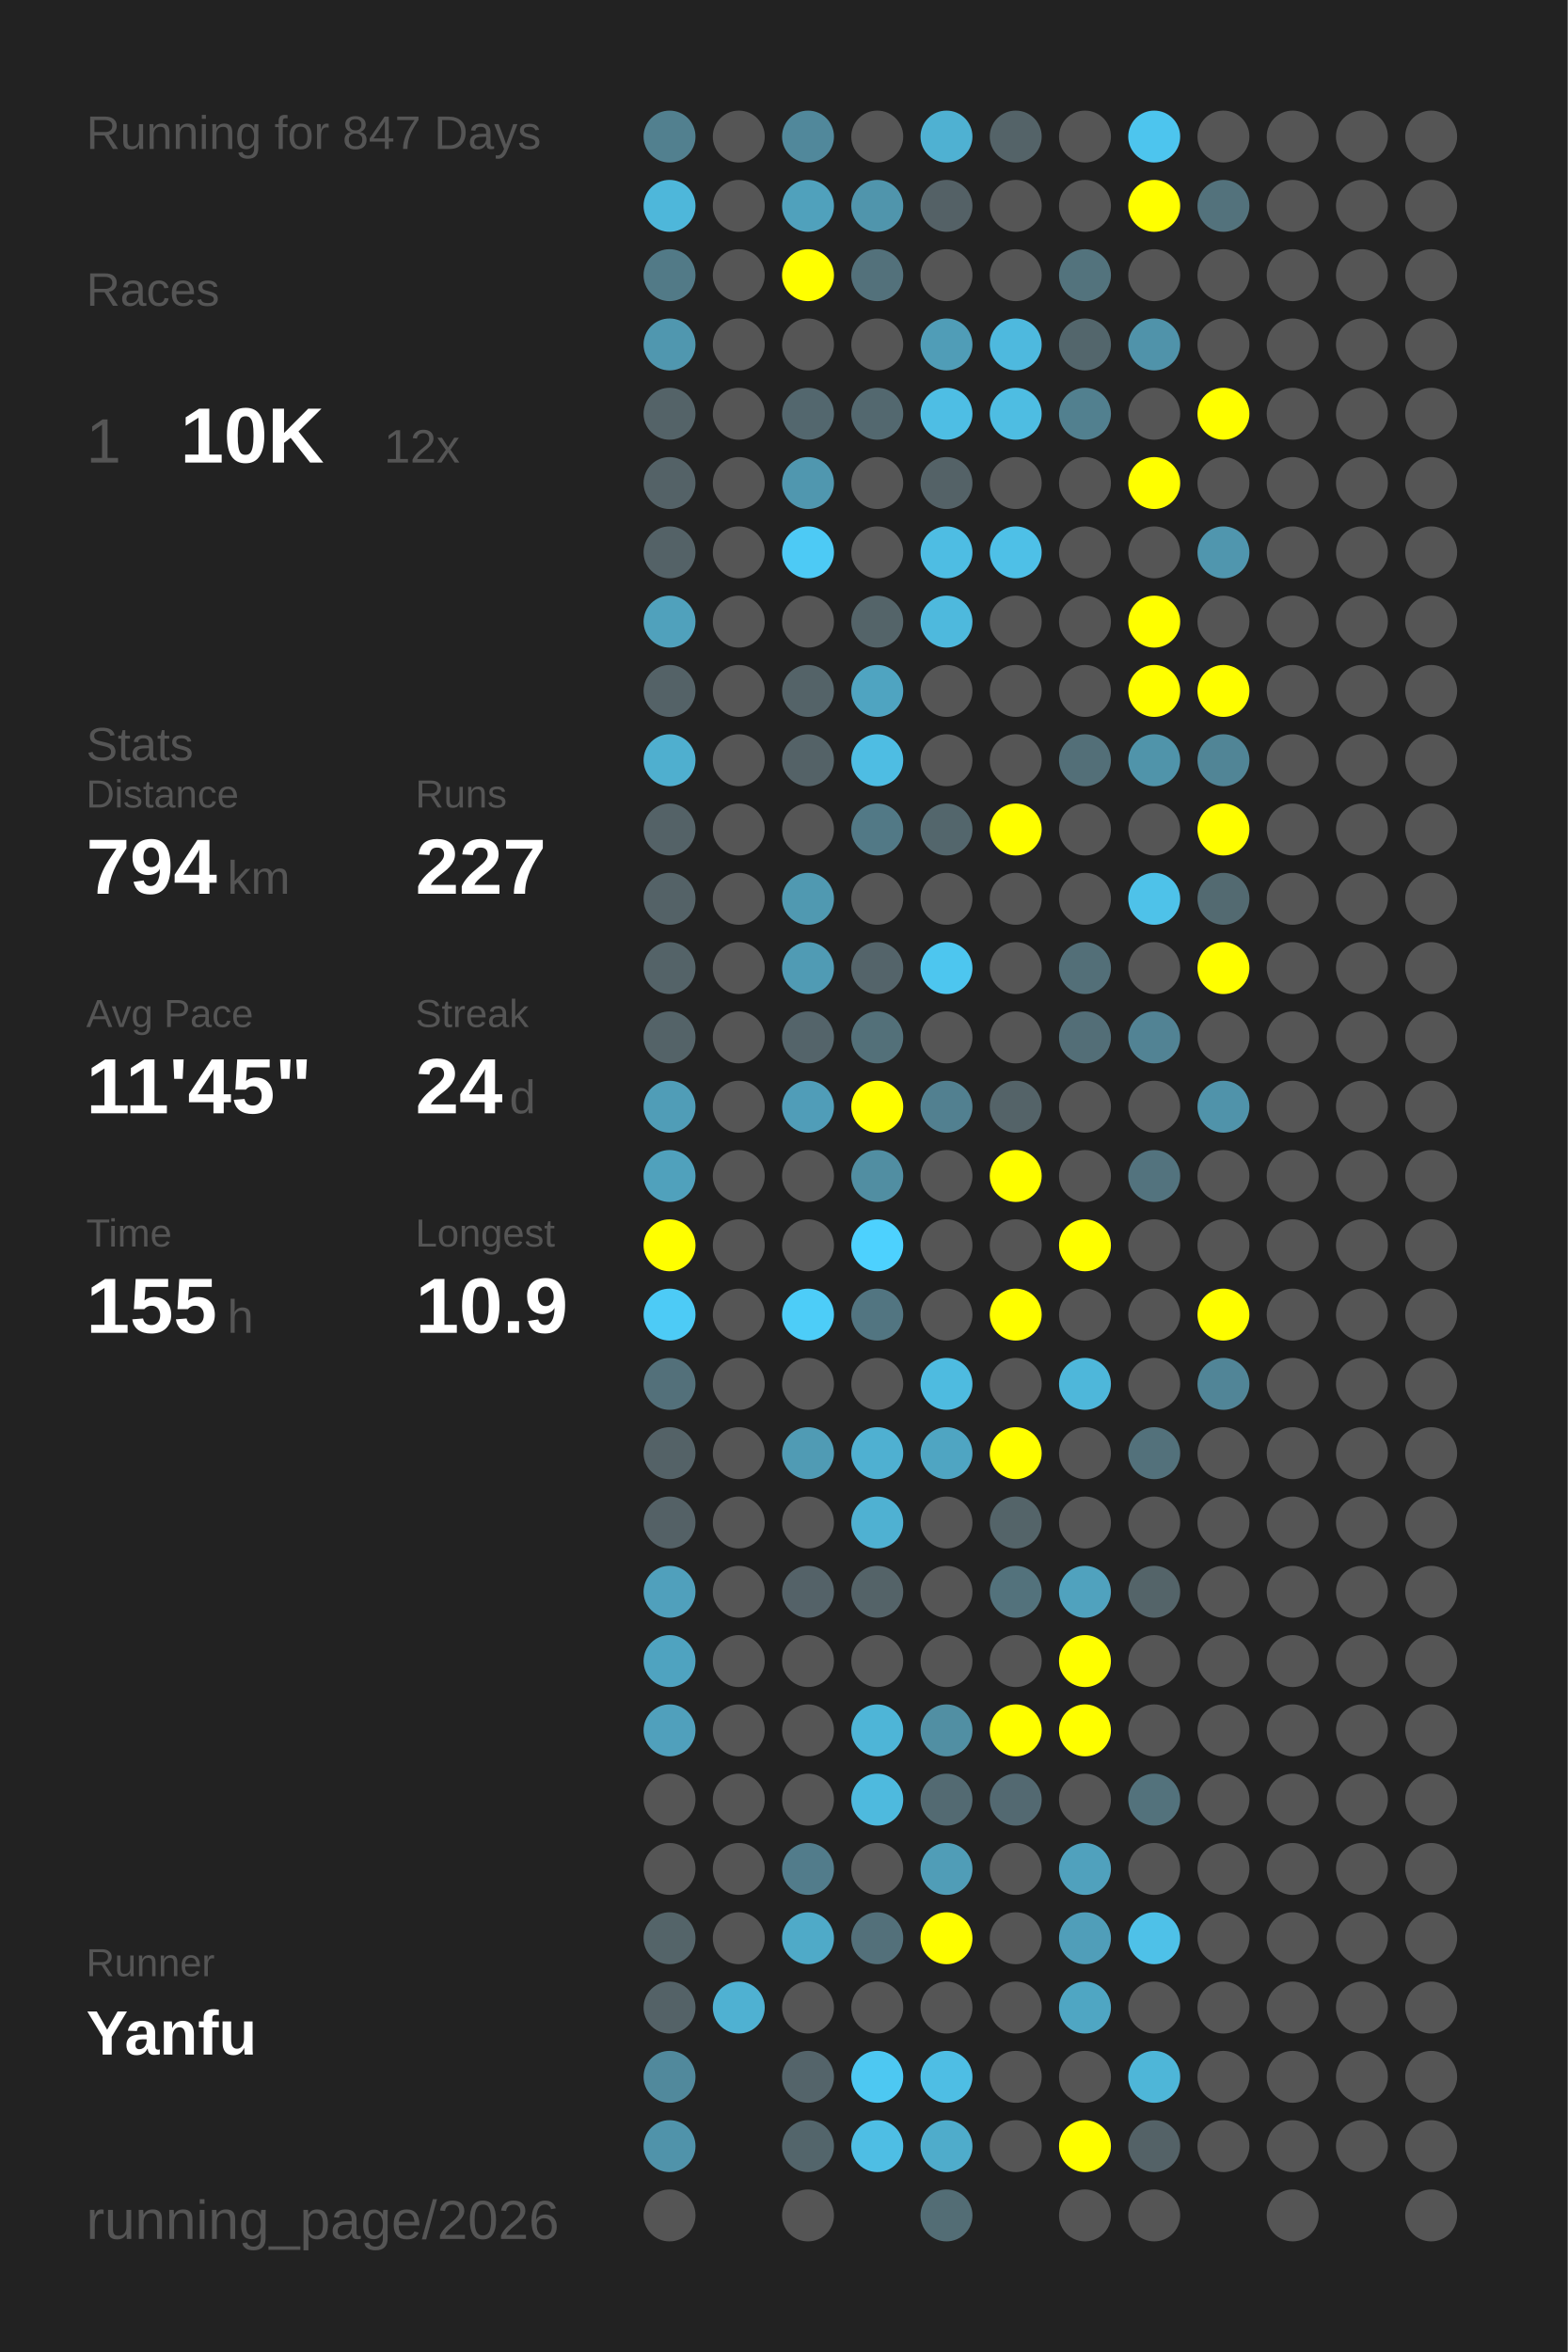
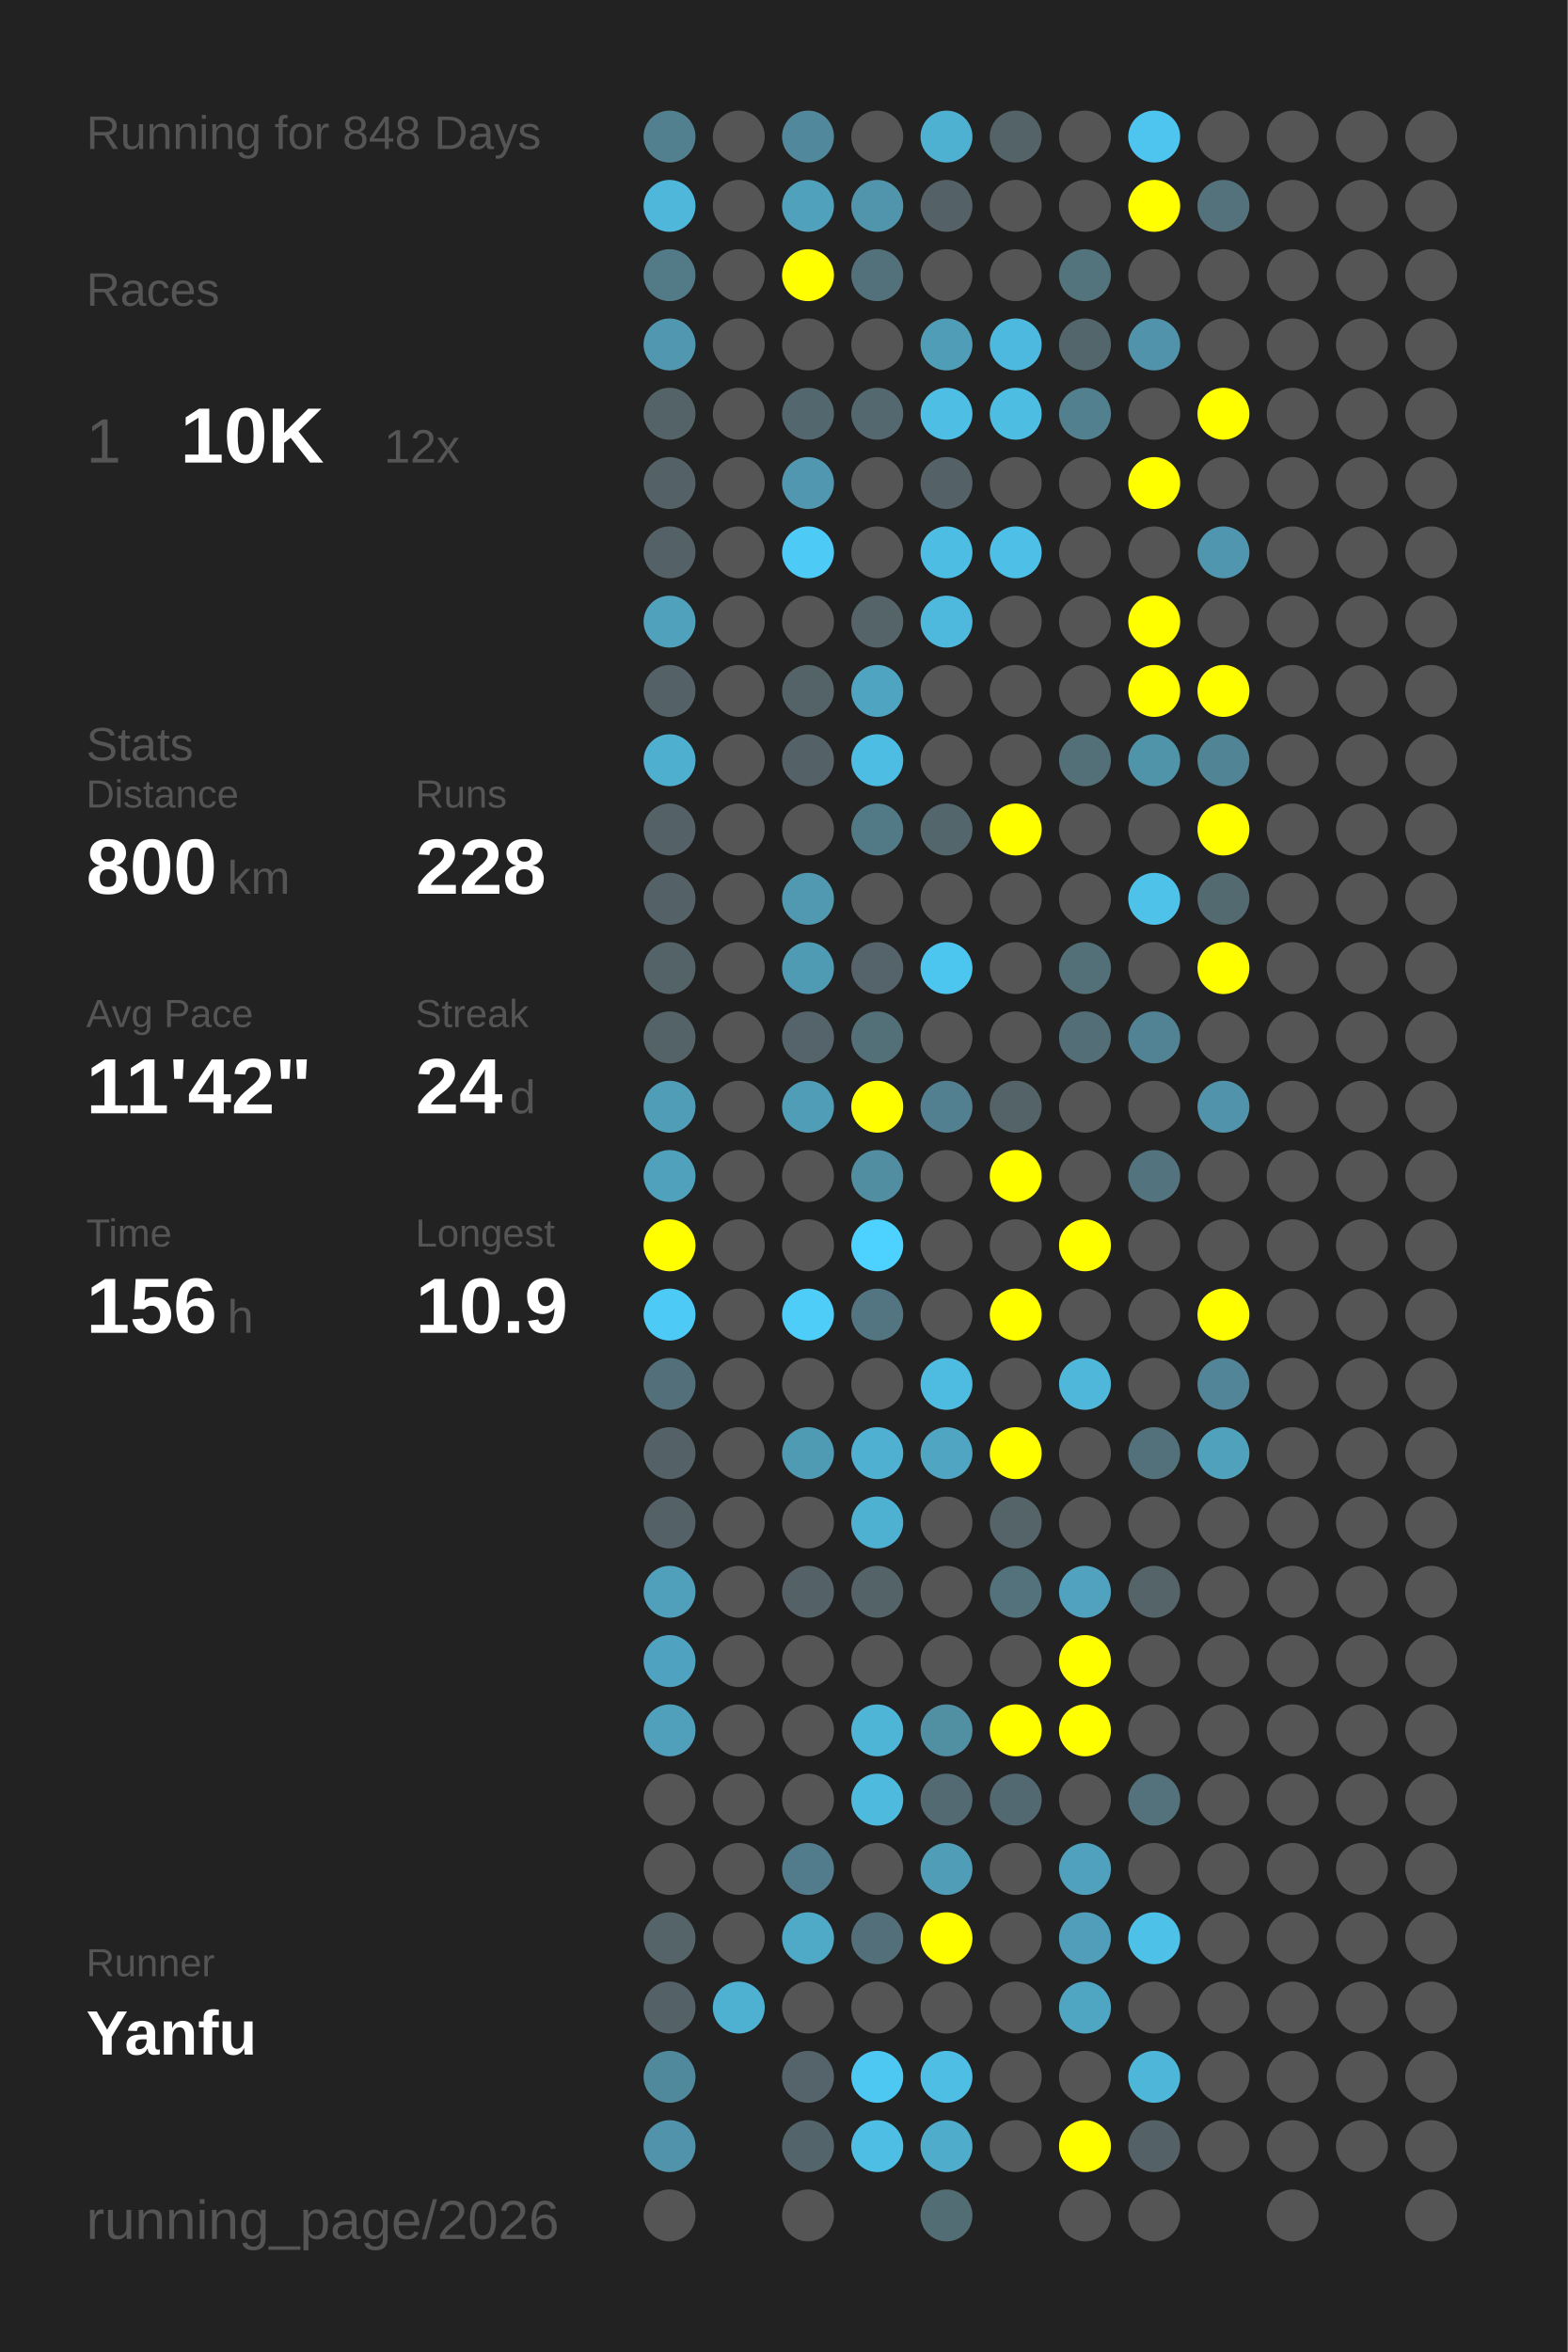
<svg xmlns="http://www.w3.org/2000/svg" baseProfile="full" height="300mm" version="1.1" viewBox="0,0,200,300" width="200mm">
  <defs />
  <rect fill="#222222" height="300" width="200" x="0" y="0" />
-   <text fill="#555555" style="font-size:6px; font-family:Arial;" x="11" y="19">Running for 847 Days</text>
+   <text fill="#555555" style="font-size:6px; font-family:Arial;" x="11" y="19">Running for 848 Days</text>
  <text fill="#555555" style="font-size:6px; font-family:Arial;" x="11" y="39">Races</text>
  <text fill="#555555" style="font-size:8px; font-family:Arial;" x="11" y="59">1</text>
  <text fill="#FFFFFF" style="font-size:10px; font-family:Arial; font-weight:bold;" x="23" y="59">10K</text>
  <text fill="#555555" style="font-size:6px; font-family:Arial;" x="49" y="59">12x</text>
  <text fill="#555555" style="font-size:6px; font-family:Arial;" x="11" y="97">Stats</text>
  <text fill="#555555" style="font-size:5px; font-family:Arial;" x="11" y="103">Distance</text>
-   <text fill="#FFFFFF" style="font-size:10px; font-family:Arial; font-weight:bold;" x="11" y="114">794</text>
+   <text fill="#FFFFFF" style="font-size:10px; font-family:Arial; font-weight:bold;" x="11" y="114">800</text>
  <text fill="#555555" style="font-size:6px; font-family:Arial;" x="29" y="114">km</text>
  <text fill="#555555" style="font-size:5px; font-family:Arial;" x="53" y="103">Runs</text>
-   <text fill="#FFFFFF" style="font-size:10px; font-family:Arial; font-weight:bold;" x="53" y="114">227</text>
+   <text fill="#FFFFFF" style="font-size:10px; font-family:Arial; font-weight:bold;" x="53" y="114">228</text>
  <text fill="#555555" style="font-size:5px; font-family:Arial;" x="11" y="131">Avg Pace</text>
-   <text fill="#FFFFFF" style="font-size:10px; font-family:Arial; font-weight:bold;" x="11" y="142">11'45"</text>
+   <text fill="#FFFFFF" style="font-size:10px; font-family:Arial; font-weight:bold;" x="11" y="142">11'42"</text>
  <text fill="#555555" style="font-size:5px; font-family:Arial;" x="53" y="131">Streak</text>
  <text fill="#FFFFFF" style="font-size:10px; font-family:Arial; font-weight:bold;" x="53" y="142">24</text>
  <text fill="#555555" style="font-size:6px; font-family:Arial;" x="65" y="142">d</text>
  <text fill="#555555" style="font-size:5px; font-family:Arial;" x="11" y="159">Time</text>
-   <text fill="#FFFFFF" style="font-size:10px; font-family:Arial; font-weight:bold;" x="11" y="170">155</text>
+   <text fill="#FFFFFF" style="font-size:10px; font-family:Arial; font-weight:bold;" x="11" y="170">156</text>
  <text fill="#555555" style="font-size:6px; font-family:Arial;" x="29" y="170">h</text>
  <text fill="#555555" style="font-size:5px; font-family:Arial;" x="53" y="159">Longest</text>
  <text fill="#FFFFFF" style="font-size:10px; font-family:Arial; font-weight:bold;" x="53" y="170">10.9</text>
  <text fill="#555555" style="font-size:5px; font-family:Arial;" x="11" y="252.065">Runner</text>
  <text fill="#FFFFFF" style="font-size:8px; font-family:Arial; font-weight:bold;" x="11" y="262.065">Yanfu</text>
  <text fill="#555555" style="font-size:7px; font-family:Arial;" x="11" y="285.581">running_page/2026</text>
  <circle cx="85.417" cy="17.419" fill="#52808f" r="3.312" />
  <circle cx="85.417" cy="26.258" fill="#4eb7da" r="3.312" />
  <circle cx="85.417" cy="35.097" fill="#527a87" r="3.312" />
  <circle cx="85.417" cy="43.935" fill="#5097af" r="3.312" />
  <circle cx="85.417" cy="52.774" fill="#546368" r="3.312" />
  <circle cx="85.417" cy="61.613" fill="#546267" r="3.312" />
  <circle cx="85.417" cy="70.452" fill="#546267" r="3.312" />
  <circle cx="85.417" cy="79.29" fill="#50a1bc" r="3.312" />
  <circle cx="85.417" cy="88.129" fill="#546267" r="3.312" />
  <circle cx="85.417" cy="96.968" fill="#4fafcf" r="3.312" />
  <circle cx="85.417" cy="105.806" fill="#546267" r="3.312" />
  <circle cx="85.417" cy="114.645" fill="#546267" r="3.312" />
  <circle cx="85.417" cy="123.484" fill="#546368" r="3.312" />
  <circle cx="85.417" cy="132.323" fill="#546368" r="3.312" />
  <circle cx="85.417" cy="141.161" fill="#509db7" r="3.312" />
  <circle cx="85.417" cy="150" fill="#50a1bc" r="3.312" />
  <circle cx="85.417" cy="158.839" fill="#FFFF00" r="3.312" />
  <circle cx="85.417" cy="167.677" fill="#4dcbf6" r="3.312" />
  <circle cx="85.417" cy="176.516" fill="#53707a" r="3.312" />
  <circle cx="85.417" cy="185.355" fill="#546267" r="3.312" />
  <circle cx="85.417" cy="194.194" fill="#546166" r="3.312" />
  <circle cx="85.417" cy="203.032" fill="#50a0bc" r="3.312" />
  <circle cx="85.417" cy="211.871" fill="#4fa3c0" r="3.312" />
  <circle cx="85.417" cy="220.71" fill="#50a0bc" r="3.312" />
  <circle cx="85.417" cy="229.548" fill="#555555" r="3.312" />
  <circle cx="85.417" cy="238.387" fill="#555555" r="3.312" />
  <circle cx="85.417" cy="247.226" fill="#546469" r="3.312" />
  <circle cx="85.417" cy="256.065" fill="#546267" r="3.312" />
  <circle cx="85.417" cy="264.903" fill="#51899c" r="3.312" />
  <circle cx="85.417" cy="273.742" fill="#5093aa" r="3.312" />
  <circle cx="85.417" cy="282.581" fill="#555555" r="3.312" />
  <circle cx="94.25" cy="17.419" fill="#555555" r="3.312" />
  <circle cx="94.25" cy="26.258" fill="#555555" r="3.312" />
  <circle cx="94.25" cy="35.097" fill="#555555" r="3.312" />
  <circle cx="94.25" cy="43.935" fill="#555555" r="3.312" />
  <circle cx="94.25" cy="52.774" fill="#555555" r="3.312" />
  <circle cx="94.25" cy="61.613" fill="#555555" r="3.312" />
  <circle cx="94.25" cy="70.452" fill="#555555" r="3.312" />
  <circle cx="94.25" cy="79.29" fill="#555555" r="3.312" />
  <circle cx="94.25" cy="88.129" fill="#555555" r="3.312" />
  <circle cx="94.25" cy="96.968" fill="#555555" r="3.312" />
  <circle cx="94.25" cy="105.806" fill="#555555" r="3.312" />
  <circle cx="94.25" cy="114.645" fill="#555555" r="3.312" />
  <circle cx="94.25" cy="123.484" fill="#555555" r="3.312" />
  <circle cx="94.25" cy="132.323" fill="#555555" r="3.312" />
  <circle cx="94.25" cy="141.161" fill="#555555" r="3.312" />
  <circle cx="94.25" cy="150" fill="#555555" r="3.312" />
  <circle cx="94.25" cy="158.839" fill="#555555" r="3.312" />
  <circle cx="94.25" cy="167.677" fill="#555555" r="3.312" />
  <circle cx="94.25" cy="176.516" fill="#555555" r="3.312" />
  <circle cx="94.25" cy="185.355" fill="#555555" r="3.312" />
  <circle cx="94.25" cy="194.194" fill="#555555" r="3.312" />
  <circle cx="94.25" cy="203.032" fill="#555555" r="3.312" />
  <circle cx="94.25" cy="211.871" fill="#555555" r="3.312" />
  <circle cx="94.25" cy="220.71" fill="#555555" r="3.312" />
  <circle cx="94.25" cy="229.548" fill="#555555" r="3.312" />
  <circle cx="94.25" cy="238.387" fill="#555555" r="3.312" />
  <circle cx="94.25" cy="247.226" fill="#555555" r="3.312" />
  <circle cx="94.25" cy="256.065" fill="#4fb1d2" r="3.312" />
  <circle cx="103.083" cy="17.419" fill="#51889b" r="3.312" />
  <circle cx="103.083" cy="26.258" fill="#50a1bc" r="3.312" />
  <circle cx="103.083" cy="35.097" fill="#FFFF00" r="3.312" />
  <circle cx="103.083" cy="43.935" fill="#555555" r="3.312" />
  <circle cx="103.083" cy="52.774" fill="#53676e" r="3.312" />
  <circle cx="103.083" cy="61.613" fill="#5097af" r="3.312" />
  <circle cx="103.083" cy="70.452" fill="#4dcaf5" r="3.312" />
  <circle cx="103.083" cy="79.29" fill="#555555" r="3.312" />
  <circle cx="103.083" cy="88.129" fill="#546368" r="3.312" />
  <circle cx="103.083" cy="96.968" fill="#546267" r="3.312" />
  <circle cx="103.083" cy="105.806" fill="#555555" r="3.312" />
  <circle cx="103.083" cy="114.645" fill="#5099b1" r="3.312" />
  <circle cx="103.083" cy="123.484" fill="#509bb4" r="3.312" />
  <circle cx="103.083" cy="132.323" fill="#54646a" r="3.312" />
  <circle cx="103.083" cy="141.161" fill="#509db8" r="3.312" />
  <circle cx="103.083" cy="150" fill="#555555" r="3.312" />
  <circle cx="103.083" cy="158.839" fill="#555555" r="3.312" />
  <circle cx="103.083" cy="167.677" fill="#4dcdf8" r="3.312" />
  <circle cx="103.083" cy="176.516" fill="#555555" r="3.312" />
  <circle cx="103.083" cy="185.355" fill="#509bb4" r="3.312" />
  <circle cx="103.083" cy="194.194" fill="#555555" r="3.312" />
  <circle cx="103.083" cy="203.032" fill="#546268" r="3.312" />
  <circle cx="103.083" cy="211.871" fill="#555555" r="3.312" />
  <circle cx="103.083" cy="220.71" fill="#555555" r="3.312" />
  <circle cx="103.083" cy="229.548" fill="#555555" r="3.312" />
  <circle cx="103.083" cy="238.387" fill="#527c8b" r="3.312" />
  <circle cx="103.083" cy="247.226" fill="#4faac8" r="3.312" />
  <circle cx="103.083" cy="256.065" fill="#555555" r="3.312" />
  <circle cx="103.083" cy="264.903" fill="#54646a" r="3.312" />
  <circle cx="103.083" cy="273.742" fill="#53656b" r="3.312" />
  <circle cx="103.083" cy="282.581" fill="#555555" r="3.312" />
  <circle cx="111.917" cy="17.419" fill="#555555" r="3.312" />
  <circle cx="111.917" cy="26.258" fill="#5095ac" r="3.312" />
  <circle cx="111.917" cy="35.097" fill="#53717b" r="3.312" />
  <circle cx="111.917" cy="43.935" fill="#555555" r="3.312" />
  <circle cx="111.917" cy="52.774" fill="#53686f" r="3.312" />
  <circle cx="111.917" cy="61.613" fill="#555555" r="3.312" />
  <circle cx="111.917" cy="70.452" fill="#555555" r="3.312" />
  <circle cx="111.917" cy="79.29" fill="#546469" r="3.312" />
  <circle cx="111.917" cy="88.129" fill="#4fa4c1" r="3.312" />
  <circle cx="111.917" cy="96.968" fill="#4ebde3" r="3.312" />
  <circle cx="111.917" cy="105.806" fill="#527986" r="3.312" />
  <circle cx="111.917" cy="114.645" fill="#555555" r="3.312" />
  <circle cx="111.917" cy="123.484" fill="#54646a" r="3.312" />
  <circle cx="111.917" cy="132.323" fill="#537079" r="3.312" />
  <circle cx="111.917" cy="141.161" fill="#FFFF00" r="3.312" />
  <circle cx="111.917" cy="150" fill="#518ea2" r="3.312" />
  <circle cx="111.917" cy="158.839" fill="#4dd1fe" r="3.312" />
  <circle cx="111.917" cy="167.677" fill="#527581" r="3.312" />
  <circle cx="111.917" cy="176.516" fill="#555555" r="3.312" />
  <circle cx="111.917" cy="185.355" fill="#4fb0d1" r="3.312" />
  <circle cx="111.917" cy="194.194" fill="#4fb1d2" r="3.312" />
  <circle cx="111.917" cy="203.032" fill="#546368" r="3.312" />
  <circle cx="111.917" cy="211.871" fill="#555555" r="3.312" />
  <circle cx="111.917" cy="220.71" fill="#4eb5d7" r="3.312" />
  <circle cx="111.917" cy="229.548" fill="#4ebade" r="3.312" />
  <circle cx="111.917" cy="238.387" fill="#555555" r="3.312" />
  <circle cx="111.917" cy="247.226" fill="#53707a" r="3.312" />
  <circle cx="111.917" cy="256.065" fill="#555555" r="3.312" />
  <circle cx="111.917" cy="264.903" fill="#4dc8f2" r="3.312" />
  <circle cx="111.917" cy="273.742" fill="#4ebee4" r="3.312" />
  <circle cx="120.75" cy="17.419" fill="#4fb1d2" r="3.312" />
  <circle cx="120.75" cy="26.258" fill="#546166" r="3.312" />
  <circle cx="120.75" cy="35.097" fill="#555555" r="3.312" />
  <circle cx="120.75" cy="43.935" fill="#509db7" r="3.312" />
  <circle cx="120.75" cy="52.774" fill="#4ebee4" r="3.312" />
  <circle cx="120.75" cy="61.613" fill="#546267" r="3.312" />
  <circle cx="120.75" cy="70.452" fill="#4ebde3" r="3.312" />
  <circle cx="120.75" cy="79.29" fill="#4eb9dd" r="3.312" />
  <circle cx="120.75" cy="88.129" fill="#555555" r="3.312" />
  <circle cx="120.75" cy="96.968" fill="#555555" r="3.312" />
  <circle cx="120.75" cy="105.806" fill="#53666c" r="3.312" />
  <circle cx="120.75" cy="114.645" fill="#555555" r="3.312" />
  <circle cx="120.75" cy="123.484" fill="#4dc6ef" r="3.312" />
  <circle cx="120.75" cy="132.323" fill="#555555" r="3.312" />
  <circle cx="120.75" cy="141.161" fill="#528090" r="3.312" />
  <circle cx="120.75" cy="150" fill="#555555" r="3.312" />
  <circle cx="120.75" cy="158.839" fill="#555555" r="3.312" />
  <circle cx="120.75" cy="167.677" fill="#555555" r="3.312" />
  <circle cx="120.75" cy="176.516" fill="#4ebbe0" r="3.312" />
  <circle cx="120.75" cy="185.355" fill="#4fa5c2" r="3.312" />
  <circle cx="120.75" cy="194.194" fill="#555555" r="3.312" />
  <circle cx="120.75" cy="203.032" fill="#555555" r="3.312" />
  <circle cx="120.75" cy="211.871" fill="#555555" r="3.312" />
  <circle cx="120.75" cy="220.71" fill="#518fa3" r="3.312" />
  <circle cx="120.75" cy="229.548" fill="#536a72" r="3.312" />
  <circle cx="120.75" cy="238.387" fill="#509db7" r="3.312" />
  <circle cx="120.75" cy="247.226" fill="#FFFF00" r="3.312" />
  <circle cx="120.75" cy="256.065" fill="#555555" r="3.312" />
  <circle cx="120.75" cy="264.903" fill="#4ebee4" r="3.312" />
  <circle cx="120.75" cy="273.742" fill="#4faccb" r="3.312" />
  <circle cx="120.75" cy="282.581" fill="#536d75" r="3.312" />
  <circle cx="129.583" cy="17.419" fill="#546368" r="3.312" />
  <circle cx="129.583" cy="26.258" fill="#555555" r="3.312" />
  <circle cx="129.583" cy="35.097" fill="#555555" r="3.312" />
  <circle cx="129.583" cy="43.935" fill="#4eb9de" r="3.312" />
  <circle cx="129.583" cy="52.774" fill="#4ebde2" r="3.312" />
  <circle cx="129.583" cy="61.613" fill="#555555" r="3.312" />
  <circle cx="129.583" cy="70.452" fill="#4ec0e7" r="3.312" />
  <circle cx="129.583" cy="79.29" fill="#555555" r="3.312" />
  <circle cx="129.583" cy="88.129" fill="#555555" r="3.312" />
  <circle cx="129.583" cy="96.968" fill="#555555" r="3.312" />
  <circle cx="129.583" cy="105.806" fill="#FFFF00" r="3.312" />
  <circle cx="129.583" cy="114.645" fill="#555555" r="3.312" />
  <circle cx="129.583" cy="123.484" fill="#555555" r="3.312" />
  <circle cx="129.583" cy="132.323" fill="#555555" r="3.312" />
  <circle cx="129.583" cy="141.161" fill="#546368" r="3.312" />
  <circle cx="129.583" cy="150" fill="#FFFF00" r="3.312" />
  <circle cx="129.583" cy="158.839" fill="#555555" r="3.312" />
  <circle cx="129.583" cy="167.677" fill="#FFFF00" r="3.312" />
  <circle cx="129.583" cy="176.516" fill="#555555" r="3.312" />
  <circle cx="129.583" cy="185.355" fill="#FFFF00" r="3.312" />
  <circle cx="129.583" cy="194.194" fill="#546469" r="3.312" />
  <circle cx="129.583" cy="203.032" fill="#53727c" r="3.312" />
  <circle cx="129.583" cy="211.871" fill="#555555" r="3.312" />
  <circle cx="129.583" cy="220.71" fill="#FFFF00" r="3.312" />
  <circle cx="129.583" cy="229.548" fill="#536971" r="3.312" />
  <circle cx="129.583" cy="238.387" fill="#555555" r="3.312" />
  <circle cx="129.583" cy="247.226" fill="#555555" r="3.312" />
  <circle cx="129.583" cy="256.065" fill="#555555" r="3.312" />
  <circle cx="129.583" cy="264.903" fill="#555555" r="3.312" />
  <circle cx="129.583" cy="273.742" fill="#555555" r="3.312" />
  <circle cx="138.417" cy="17.419" fill="#555555" r="3.312" />
  <circle cx="138.417" cy="26.258" fill="#555555" r="3.312" />
  <circle cx="138.417" cy="35.097" fill="#53737d" r="3.312" />
  <circle cx="138.417" cy="43.935" fill="#53666c" r="3.312" />
  <circle cx="138.417" cy="52.774" fill="#52808f" r="3.312" />
  <circle cx="138.417" cy="61.613" fill="#555555" r="3.312" />
  <circle cx="138.417" cy="70.452" fill="#555555" r="3.312" />
  <circle cx="138.417" cy="79.29" fill="#555555" r="3.312" />
  <circle cx="138.417" cy="88.129" fill="#555555" r="3.312" />
  <circle cx="138.417" cy="96.968" fill="#536f78" r="3.312" />
  <circle cx="138.417" cy="105.806" fill="#555555" r="3.312" />
  <circle cx="138.417" cy="114.645" fill="#555555" r="3.312" />
  <circle cx="138.417" cy="123.484" fill="#536f78" r="3.312" />
  <circle cx="138.417" cy="132.323" fill="#536e77" r="3.312" />
  <circle cx="138.417" cy="141.161" fill="#555555" r="3.312" />
  <circle cx="138.417" cy="150" fill="#555555" r="3.312" />
  <circle cx="138.417" cy="158.839" fill="#FFFF00" r="3.312" />
  <circle cx="138.417" cy="167.677" fill="#555555" r="3.312" />
  <circle cx="138.417" cy="176.516" fill="#4eb7da" r="3.312" />
  <circle cx="138.417" cy="185.355" fill="#555555" r="3.312" />
  <circle cx="138.417" cy="194.194" fill="#555555" r="3.312" />
  <circle cx="138.417" cy="203.032" fill="#50a2be" r="3.312" />
  <circle cx="138.417" cy="211.871" fill="#FFFF00" r="3.312" />
  <circle cx="138.417" cy="220.71" fill="#FFFF00" r="3.312" />
  <circle cx="138.417" cy="229.548" fill="#555555" r="3.312" />
  <circle cx="138.417" cy="238.387" fill="#50a1bd" r="3.312" />
  <circle cx="138.417" cy="247.226" fill="#509eb9" r="3.312" />
  <circle cx="138.417" cy="256.065" fill="#4fa6c3" r="3.312" />
  <circle cx="138.417" cy="264.903" fill="#555555" r="3.312" />
  <circle cx="138.417" cy="273.742" fill="#FFFF00" r="3.312" />
  <circle cx="138.417" cy="282.581" fill="#555555" r="3.312" />
  <circle cx="147.25" cy="17.419" fill="#4dc5ee" r="3.312" />
  <circle cx="147.25" cy="26.258" fill="#FFFF00" r="3.312" />
  <circle cx="147.25" cy="35.097" fill="#555555" r="3.312" />
  <circle cx="147.25" cy="43.935" fill="#5093aa" r="3.312" />
  <circle cx="147.25" cy="52.774" fill="#555555" r="3.312" />
  <circle cx="147.25" cy="61.613" fill="#FFFF00" r="3.312" />
  <circle cx="147.25" cy="70.452" fill="#555555" r="3.312" />
  <circle cx="147.25" cy="79.29" fill="#FFFF00" r="3.312" />
  <circle cx="147.25" cy="88.129" fill="#FFFF00" r="3.312" />
  <circle cx="147.25" cy="96.968" fill="#5094aa" r="3.312" />
  <circle cx="147.25" cy="105.806" fill="#555555" r="3.312" />
  <circle cx="147.25" cy="114.645" fill="#4ec2e9" r="3.312" />
  <circle cx="147.25" cy="123.484" fill="#555555" r="3.312" />
  <circle cx="147.25" cy="132.323" fill="#528394" r="3.312" />
  <circle cx="147.25" cy="141.161" fill="#555555" r="3.312" />
  <circle cx="147.25" cy="150" fill="#53737e" r="3.312" />
  <circle cx="147.25" cy="158.839" fill="#555555" r="3.312" />
  <circle cx="147.25" cy="167.677" fill="#555555" r="3.312" />
  <circle cx="147.25" cy="176.516" fill="#555555" r="3.312" />
  <circle cx="147.25" cy="185.355" fill="#53717b" r="3.312" />
  <circle cx="147.25" cy="194.194" fill="#555555" r="3.312" />
  <circle cx="147.25" cy="203.032" fill="#546469" r="3.312" />
  <circle cx="147.25" cy="211.871" fill="#555555" r="3.312" />
  <circle cx="147.25" cy="220.71" fill="#555555" r="3.312" />
  <circle cx="147.25" cy="229.548" fill="#53727c" r="3.312" />
  <circle cx="147.25" cy="238.387" fill="#555555" r="3.312" />
  <circle cx="147.25" cy="247.226" fill="#4ec1e8" r="3.312" />
  <circle cx="147.25" cy="256.065" fill="#555555" r="3.312" />
  <circle cx="147.25" cy="264.903" fill="#4eb6d8" r="3.312" />
  <circle cx="147.25" cy="273.742" fill="#546267" r="3.312" />
  <circle cx="147.25" cy="282.581" fill="#555555" r="3.312" />
  <circle cx="156.083" cy="17.419" fill="#555555" r="3.312" />
  <circle cx="156.083" cy="26.258" fill="#53727c" r="3.312" />
  <circle cx="156.083" cy="35.097" fill="#555555" r="3.312" />
  <circle cx="156.083" cy="43.935" fill="#555555" r="3.312" />
  <circle cx="156.083" cy="52.774" fill="#FFFF00" r="3.312" />
  <circle cx="156.083" cy="61.613" fill="#555555" r="3.312" />
  <circle cx="156.083" cy="70.452" fill="#5096ae" r="3.312" />
  <circle cx="156.083" cy="79.29" fill="#555555" r="3.312" />
  <circle cx="156.083" cy="88.129" fill="#FFFF00" r="3.312" />
  <circle cx="156.083" cy="96.968" fill="#518596" r="3.312" />
  <circle cx="156.083" cy="105.806" fill="#FFFF00" r="3.312" />
  <circle cx="156.083" cy="114.645" fill="#536a71" r="3.312" />
  <circle cx="156.083" cy="123.484" fill="#FFFF00" r="3.312" />
  <circle cx="156.083" cy="132.323" fill="#555555" r="3.312" />
  <circle cx="156.083" cy="141.161" fill="#5093aa" r="3.312" />
  <circle cx="156.083" cy="150" fill="#555555" r="3.312" />
  <circle cx="156.083" cy="158.839" fill="#555555" r="3.312" />
  <circle cx="156.083" cy="167.677" fill="#FFFF00" r="3.312" />
  <circle cx="156.083" cy="176.516" fill="#518597" r="3.312" />
-   <circle cx="156.083" cy="185.355" fill="#555555" r="3.312" />
+   <circle cx="156.083" cy="185.355" fill="#50a1bc" r="3.312" />
  <circle cx="156.083" cy="194.194" fill="#555555" r="3.312" />
  <circle cx="156.083" cy="203.032" fill="#555555" r="3.312" />
  <circle cx="156.083" cy="211.871" fill="#555555" r="3.312" />
  <circle cx="156.083" cy="220.71" fill="#555555" r="3.312" />
  <circle cx="156.083" cy="229.548" fill="#555555" r="3.312" />
  <circle cx="156.083" cy="238.387" fill="#555555" r="3.312" />
  <circle cx="156.083" cy="247.226" fill="#555555" r="3.312" />
  <circle cx="156.083" cy="256.065" fill="#555555" r="3.312" />
  <circle cx="156.083" cy="264.903" fill="#555555" r="3.312" />
  <circle cx="156.083" cy="273.742" fill="#555555" r="3.312" />
  <circle cx="164.917" cy="17.419" fill="#555555" r="3.312" />
  <circle cx="164.917" cy="26.258" fill="#555555" r="3.312" />
  <circle cx="164.917" cy="35.097" fill="#555555" r="3.312" />
  <circle cx="164.917" cy="43.935" fill="#555555" r="3.312" />
  <circle cx="164.917" cy="52.774" fill="#555555" r="3.312" />
  <circle cx="164.917" cy="61.613" fill="#555555" r="3.312" />
  <circle cx="164.917" cy="70.452" fill="#555555" r="3.312" />
  <circle cx="164.917" cy="79.29" fill="#555555" r="3.312" />
  <circle cx="164.917" cy="88.129" fill="#555555" r="3.312" />
  <circle cx="164.917" cy="96.968" fill="#555555" r="3.312" />
  <circle cx="164.917" cy="105.806" fill="#555555" r="3.312" />
  <circle cx="164.917" cy="114.645" fill="#555555" r="3.312" />
  <circle cx="164.917" cy="123.484" fill="#555555" r="3.312" />
  <circle cx="164.917" cy="132.323" fill="#555555" r="3.312" />
  <circle cx="164.917" cy="141.161" fill="#555555" r="3.312" />
  <circle cx="164.917" cy="150" fill="#555555" r="3.312" />
  <circle cx="164.917" cy="158.839" fill="#555555" r="3.312" />
  <circle cx="164.917" cy="167.677" fill="#555555" r="3.312" />
  <circle cx="164.917" cy="176.516" fill="#555555" r="3.312" />
  <circle cx="164.917" cy="185.355" fill="#555555" r="3.312" />
  <circle cx="164.917" cy="194.194" fill="#555555" r="3.312" />
  <circle cx="164.917" cy="203.032" fill="#555555" r="3.312" />
  <circle cx="164.917" cy="211.871" fill="#555555" r="3.312" />
  <circle cx="164.917" cy="220.71" fill="#555555" r="3.312" />
  <circle cx="164.917" cy="229.548" fill="#555555" r="3.312" />
  <circle cx="164.917" cy="238.387" fill="#555555" r="3.312" />
  <circle cx="164.917" cy="247.226" fill="#555555" r="3.312" />
  <circle cx="164.917" cy="256.065" fill="#555555" r="3.312" />
  <circle cx="164.917" cy="264.903" fill="#555555" r="3.312" />
  <circle cx="164.917" cy="273.742" fill="#555555" r="3.312" />
  <circle cx="164.917" cy="282.581" fill="#555555" r="3.312" />
  <circle cx="173.75" cy="17.419" fill="#555555" r="3.312" />
  <circle cx="173.75" cy="26.258" fill="#555555" r="3.312" />
  <circle cx="173.75" cy="35.097" fill="#555555" r="3.312" />
  <circle cx="173.75" cy="43.935" fill="#555555" r="3.312" />
  <circle cx="173.75" cy="52.774" fill="#555555" r="3.312" />
  <circle cx="173.75" cy="61.613" fill="#555555" r="3.312" />
  <circle cx="173.75" cy="70.452" fill="#555555" r="3.312" />
  <circle cx="173.75" cy="79.29" fill="#555555" r="3.312" />
  <circle cx="173.75" cy="88.129" fill="#555555" r="3.312" />
  <circle cx="173.75" cy="96.968" fill="#555555" r="3.312" />
  <circle cx="173.75" cy="105.806" fill="#555555" r="3.312" />
  <circle cx="173.75" cy="114.645" fill="#555555" r="3.312" />
  <circle cx="173.75" cy="123.484" fill="#555555" r="3.312" />
  <circle cx="173.75" cy="132.323" fill="#555555" r="3.312" />
  <circle cx="173.75" cy="141.161" fill="#555555" r="3.312" />
  <circle cx="173.75" cy="150" fill="#555555" r="3.312" />
  <circle cx="173.75" cy="158.839" fill="#555555" r="3.312" />
  <circle cx="173.75" cy="167.677" fill="#555555" r="3.312" />
  <circle cx="173.75" cy="176.516" fill="#555555" r="3.312" />
  <circle cx="173.75" cy="185.355" fill="#555555" r="3.312" />
  <circle cx="173.75" cy="194.194" fill="#555555" r="3.312" />
  <circle cx="173.75" cy="203.032" fill="#555555" r="3.312" />
  <circle cx="173.75" cy="211.871" fill="#555555" r="3.312" />
  <circle cx="173.75" cy="220.71" fill="#555555" r="3.312" />
  <circle cx="173.75" cy="229.548" fill="#555555" r="3.312" />
  <circle cx="173.75" cy="238.387" fill="#555555" r="3.312" />
  <circle cx="173.75" cy="247.226" fill="#555555" r="3.312" />
  <circle cx="173.75" cy="256.065" fill="#555555" r="3.312" />
  <circle cx="173.75" cy="264.903" fill="#555555" r="3.312" />
  <circle cx="173.75" cy="273.742" fill="#555555" r="3.312" />
  <circle cx="182.583" cy="17.419" fill="#555555" r="3.312" />
  <circle cx="182.583" cy="26.258" fill="#555555" r="3.312" />
  <circle cx="182.583" cy="35.097" fill="#555555" r="3.312" />
  <circle cx="182.583" cy="43.935" fill="#555555" r="3.312" />
  <circle cx="182.583" cy="52.774" fill="#555555" r="3.312" />
  <circle cx="182.583" cy="61.613" fill="#555555" r="3.312" />
  <circle cx="182.583" cy="70.452" fill="#555555" r="3.312" />
  <circle cx="182.583" cy="79.29" fill="#555555" r="3.312" />
  <circle cx="182.583" cy="88.129" fill="#555555" r="3.312" />
  <circle cx="182.583" cy="96.968" fill="#555555" r="3.312" />
  <circle cx="182.583" cy="105.806" fill="#555555" r="3.312" />
  <circle cx="182.583" cy="114.645" fill="#555555" r="3.312" />
  <circle cx="182.583" cy="123.484" fill="#555555" r="3.312" />
  <circle cx="182.583" cy="132.323" fill="#555555" r="3.312" />
  <circle cx="182.583" cy="141.161" fill="#555555" r="3.312" />
  <circle cx="182.583" cy="150" fill="#555555" r="3.312" />
  <circle cx="182.583" cy="158.839" fill="#555555" r="3.312" />
  <circle cx="182.583" cy="167.677" fill="#555555" r="3.312" />
  <circle cx="182.583" cy="176.516" fill="#555555" r="3.312" />
  <circle cx="182.583" cy="185.355" fill="#555555" r="3.312" />
  <circle cx="182.583" cy="194.194" fill="#555555" r="3.312" />
  <circle cx="182.583" cy="203.032" fill="#555555" r="3.312" />
  <circle cx="182.583" cy="211.871" fill="#555555" r="3.312" />
  <circle cx="182.583" cy="220.71" fill="#555555" r="3.312" />
  <circle cx="182.583" cy="229.548" fill="#555555" r="3.312" />
  <circle cx="182.583" cy="238.387" fill="#555555" r="3.312" />
  <circle cx="182.583" cy="247.226" fill="#555555" r="3.312" />
  <circle cx="182.583" cy="256.065" fill="#555555" r="3.312" />
  <circle cx="182.583" cy="264.903" fill="#555555" r="3.312" />
  <circle cx="182.583" cy="273.742" fill="#555555" r="3.312" />
  <circle cx="182.583" cy="282.581" fill="#555555" r="3.312" />
</svg>
